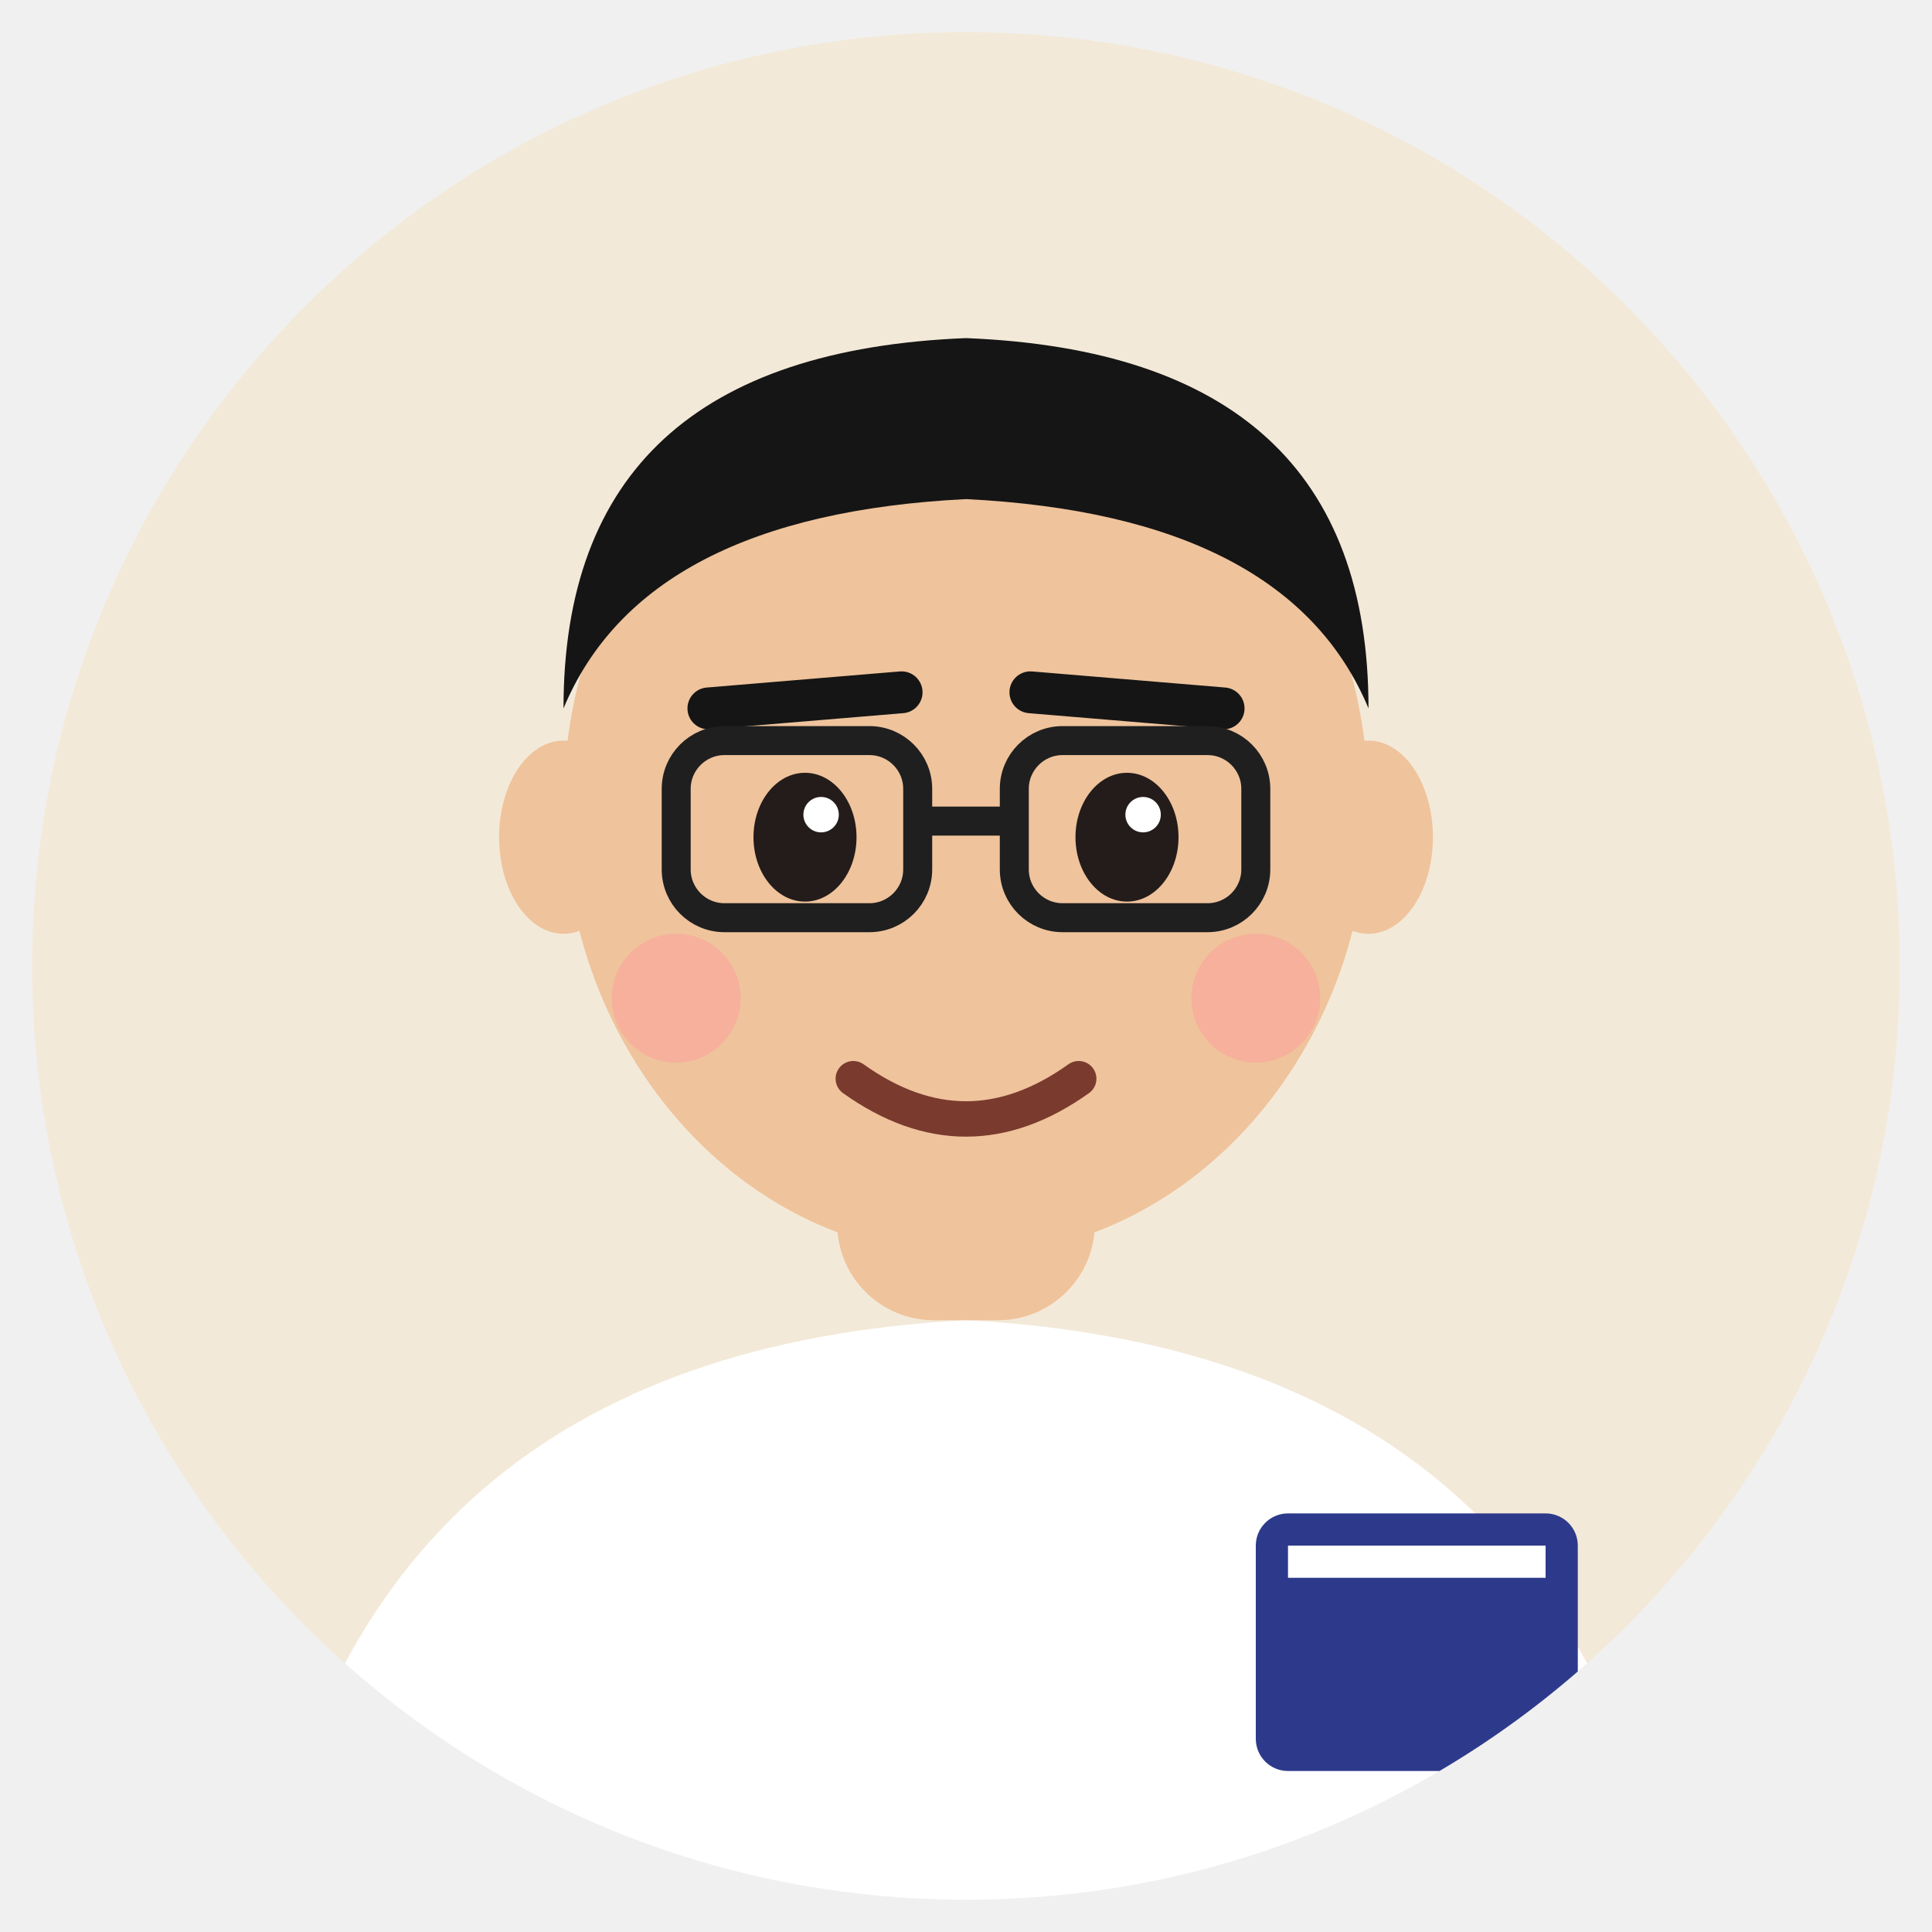
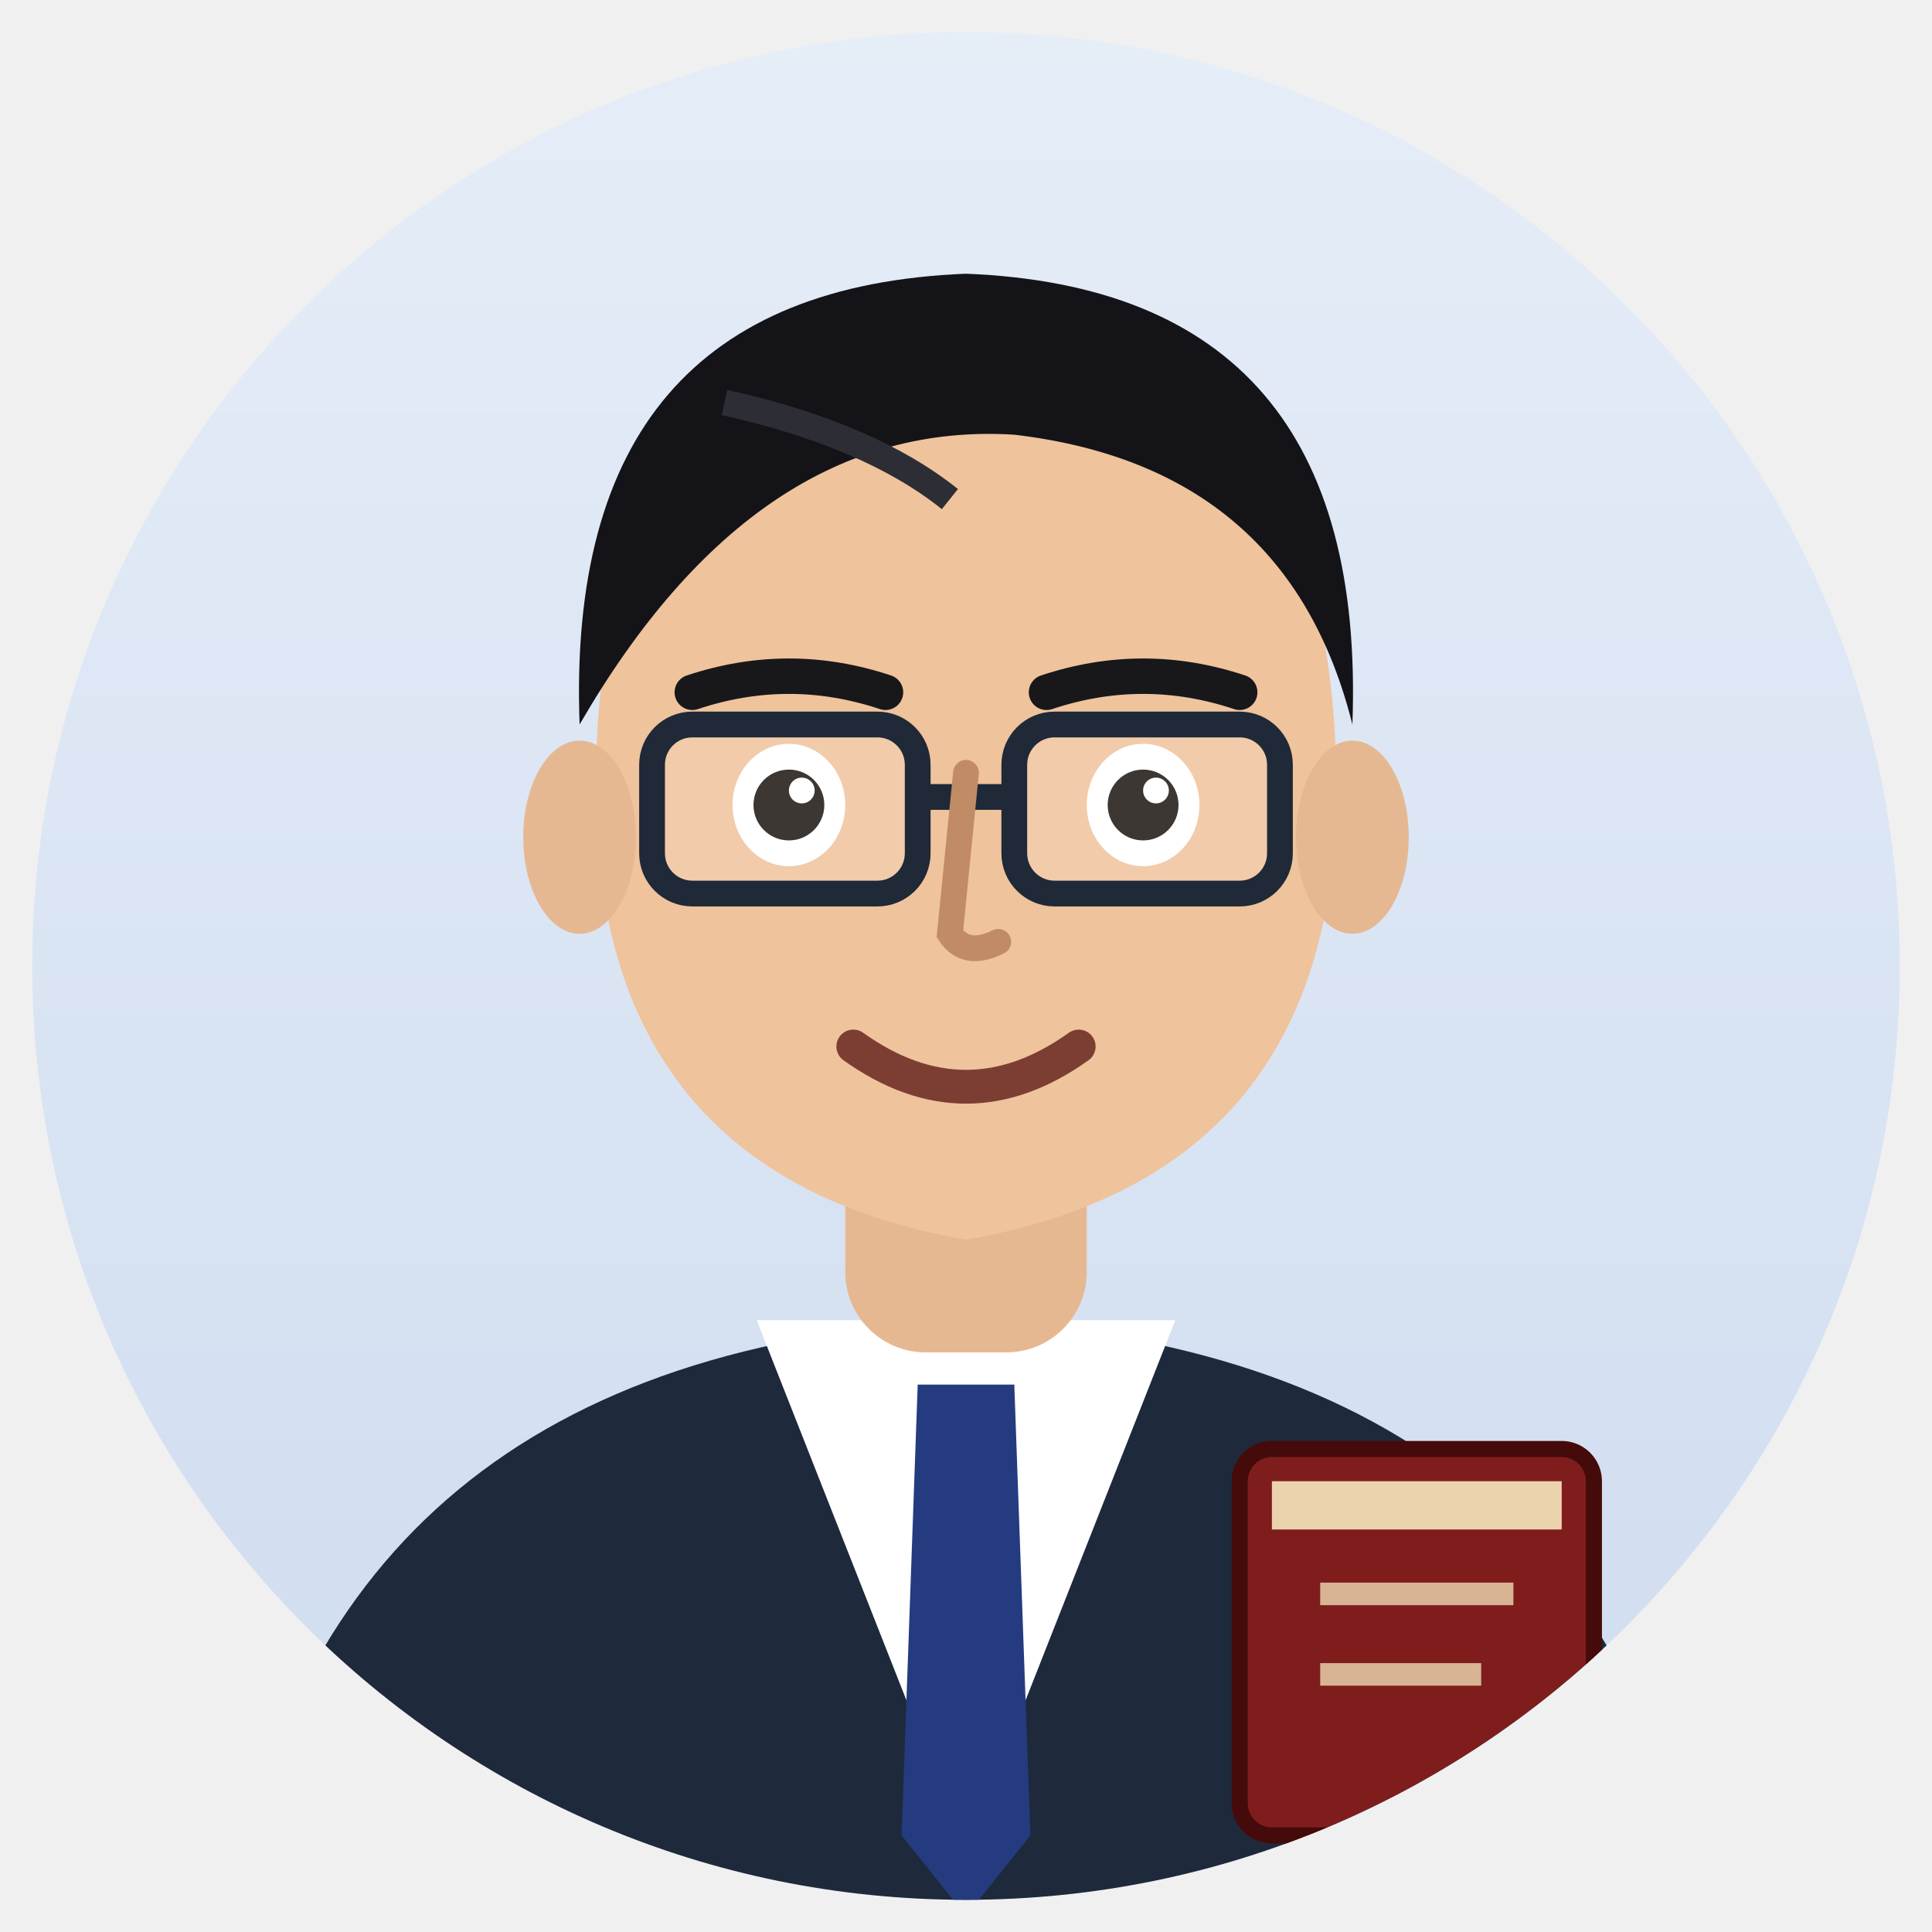
<svg xmlns="http://www.w3.org/2000/svg" viewBox="0 0 120 120" width="120" height="120">
  <defs>
    <clipPath id="c">
      <circle cx="60" cy="60" r="58" />
    </clipPath>
+     <linearGradient id="bg" x1="0" y1="0" x2="0" y2="1">
+       <stop offset="0%" stop-color="#e5edf7" />
+       <stop offset="100%" stop-color="#cfdcf0" />
+     </linearGradient>
  </defs>
-   <circle cx="60" cy="60" r="58" fill="#f3e9d8" />
+   <circle cx="60" cy="60" r="58" fill="url(#bg)" />
  <g clip-path="url(#c)">
-     <path d="M16 120 Q22 84 60 82 Q98 84 104 120 Z" fill="#ffffff" />
-     <rect x="78" y="94" width="20" height="16" rx="2" fill="#2d3a8c" />
-     <rect x="80" y="96" width="16" height="2" fill="#fff" />
-     <rect x="52" y="66" width="16" height="16" rx="6" fill="#efc39c" />
-     <ellipse cx="60" cy="50" rx="25" ry="28" fill="#efc39c" />
-     <ellipse cx="35" cy="52" rx="4" ry="6" fill="#efc39c" />
-     <ellipse cx="85" cy="52" rx="4" ry="6" fill="#efc39c" />
-     <path d="M35 44 Q35 22 60 21 Q85 22 85 44 Q80 32 60 31 Q40 32 35 44 Z" fill="#151515" />
-     <ellipse cx="50" cy="52" rx="3.2" ry="4" fill="#231c1a" />
-     <ellipse cx="70" cy="52" rx="3.2" ry="4" fill="#231c1a" />
-     <circle cx="51" cy="50.6" r="1.1" fill="#fff" />
-     <circle cx="71" cy="50.6" r="1.1" fill="#fff" />
-     <path d="M44 44 L56 43" stroke="#151515" stroke-width="2.6" stroke-linecap="round" />
-     <path d="M64 43 L76 44" stroke="#151515" stroke-width="2.6" stroke-linecap="round" />
-     <circle cx="42" cy="62" r="4" fill="#ff9a9a" opacity=".45" />
-     <circle cx="78" cy="62" r="4" fill="#ff9a9a" opacity=".45" />
-     <rect x="42" y="46" width="15" height="11" rx="3" fill="none" stroke="#1f1f1f" stroke-width="1.8" />
-     <rect x="63" y="46" width="15" height="11" rx="3" fill="none" stroke="#1f1f1f" stroke-width="1.8" />
-     <path d="M57 51 L63 51" stroke="#1f1f1f" stroke-width="1.8" />
-     <path d="M53 67 Q60 72 67 67" stroke="#7a3b2e" stroke-width="2.2" fill="none" stroke-linecap="round" />
+     <path d="M14 120 Q20 84 60 82 Q100 84 106 120 Z" fill="#1e293b" />
+     <path d="M47 82 L60 115 L73 82 Z" fill="#ffffff" />
+     <path d="M57 86 L63 86 L64 114 L60 119 L56 114 Z" fill="#253b80" />
+     <rect x="52.5" y="67" width="15" height="17" rx="5" fill="#e6b892" />
+     <path d="M37 49 Q37 21 60 21 Q83 21 83 49 Q83 73 60 77 Q37 73 37 49 Z" fill="#efc39c" />
+     <ellipse cx="36" cy="52" rx="3.5" ry="6" fill="#e6b892" />
+     <ellipse cx="84" cy="52" rx="3.5" ry="6" fill="#e6b892" />
+     <path d="M36 45 Q35 18 60 17 Q85 18 84 45 Q80 29 63 27 Q47 26 36 45 Z" fill="#141418" />
+     <path d="M45 25 Q54 27 59 31" stroke="#2d2d35" stroke-width="1.6" fill="none" />
+     <path d="M43 43 Q49 41 55 43" stroke="#18181b" stroke-width="2.2" fill="none" stroke-linecap="round" />
+     <path d="M65 43 Q71 41 77 43" stroke="#18181b" stroke-width="2.2" fill="none" stroke-linecap="round" />
+     <ellipse cx="49" cy="50" rx="3.5" ry="3.8" fill="#fff" />
+     <ellipse cx="71" cy="50" rx="3.5" ry="3.8" fill="#fff" />
+     <circle cx="49" cy="50" r="2.2" fill="#1e1714" />
+     <circle cx="71" cy="50" r="2.2" fill="#1e1714" />
+     <circle cx="49.8" cy="49.1" r="0.8" fill="#fff" />
+     <circle cx="71.8" cy="49.1" r="0.8" fill="#fff" />
+     <rect x="40.5" y="45" width="16.5" height="10.5" rx="2.5" fill="rgba(255,255,255,0.14)" stroke="#1f2937" stroke-width="1.6" />
+     <rect x="63" y="45" width="16.5" height="10.5" rx="2.5" fill="rgba(255,255,255,0.14)" stroke="#1f2937" stroke-width="1.6" />
+     <path d="M57 49.5 L63 49.5" stroke="#1f2937" stroke-width="1.6" />
+     <path d="M60 48 L59 58 Q60 59.5 62 58.5" stroke="#c08b65" stroke-width="1.6" fill="none" stroke-linecap="round" />
+     <path d="M53 65 Q60 70 67 65" stroke="#7c3e32" stroke-width="2.1" fill="none" stroke-linecap="round" />
+     <rect x="77" y="90" width="22" height="24" rx="2" fill="#7f1d1d" stroke="#450a0a" stroke-width="1" />
+     <rect x="79" y="92" width="18" height="3" fill="#fef3c7" opacity=".85" />
+     <line x1="82" y1="99" x2="94" y2="99" stroke="#fef3c7" stroke-width="1.4" opacity=".7" />
+     <line x1="82" y1="104" x2="92" y2="104" stroke="#fef3c7" stroke-width="1.4" opacity=".7" />
  </g>
</svg>
